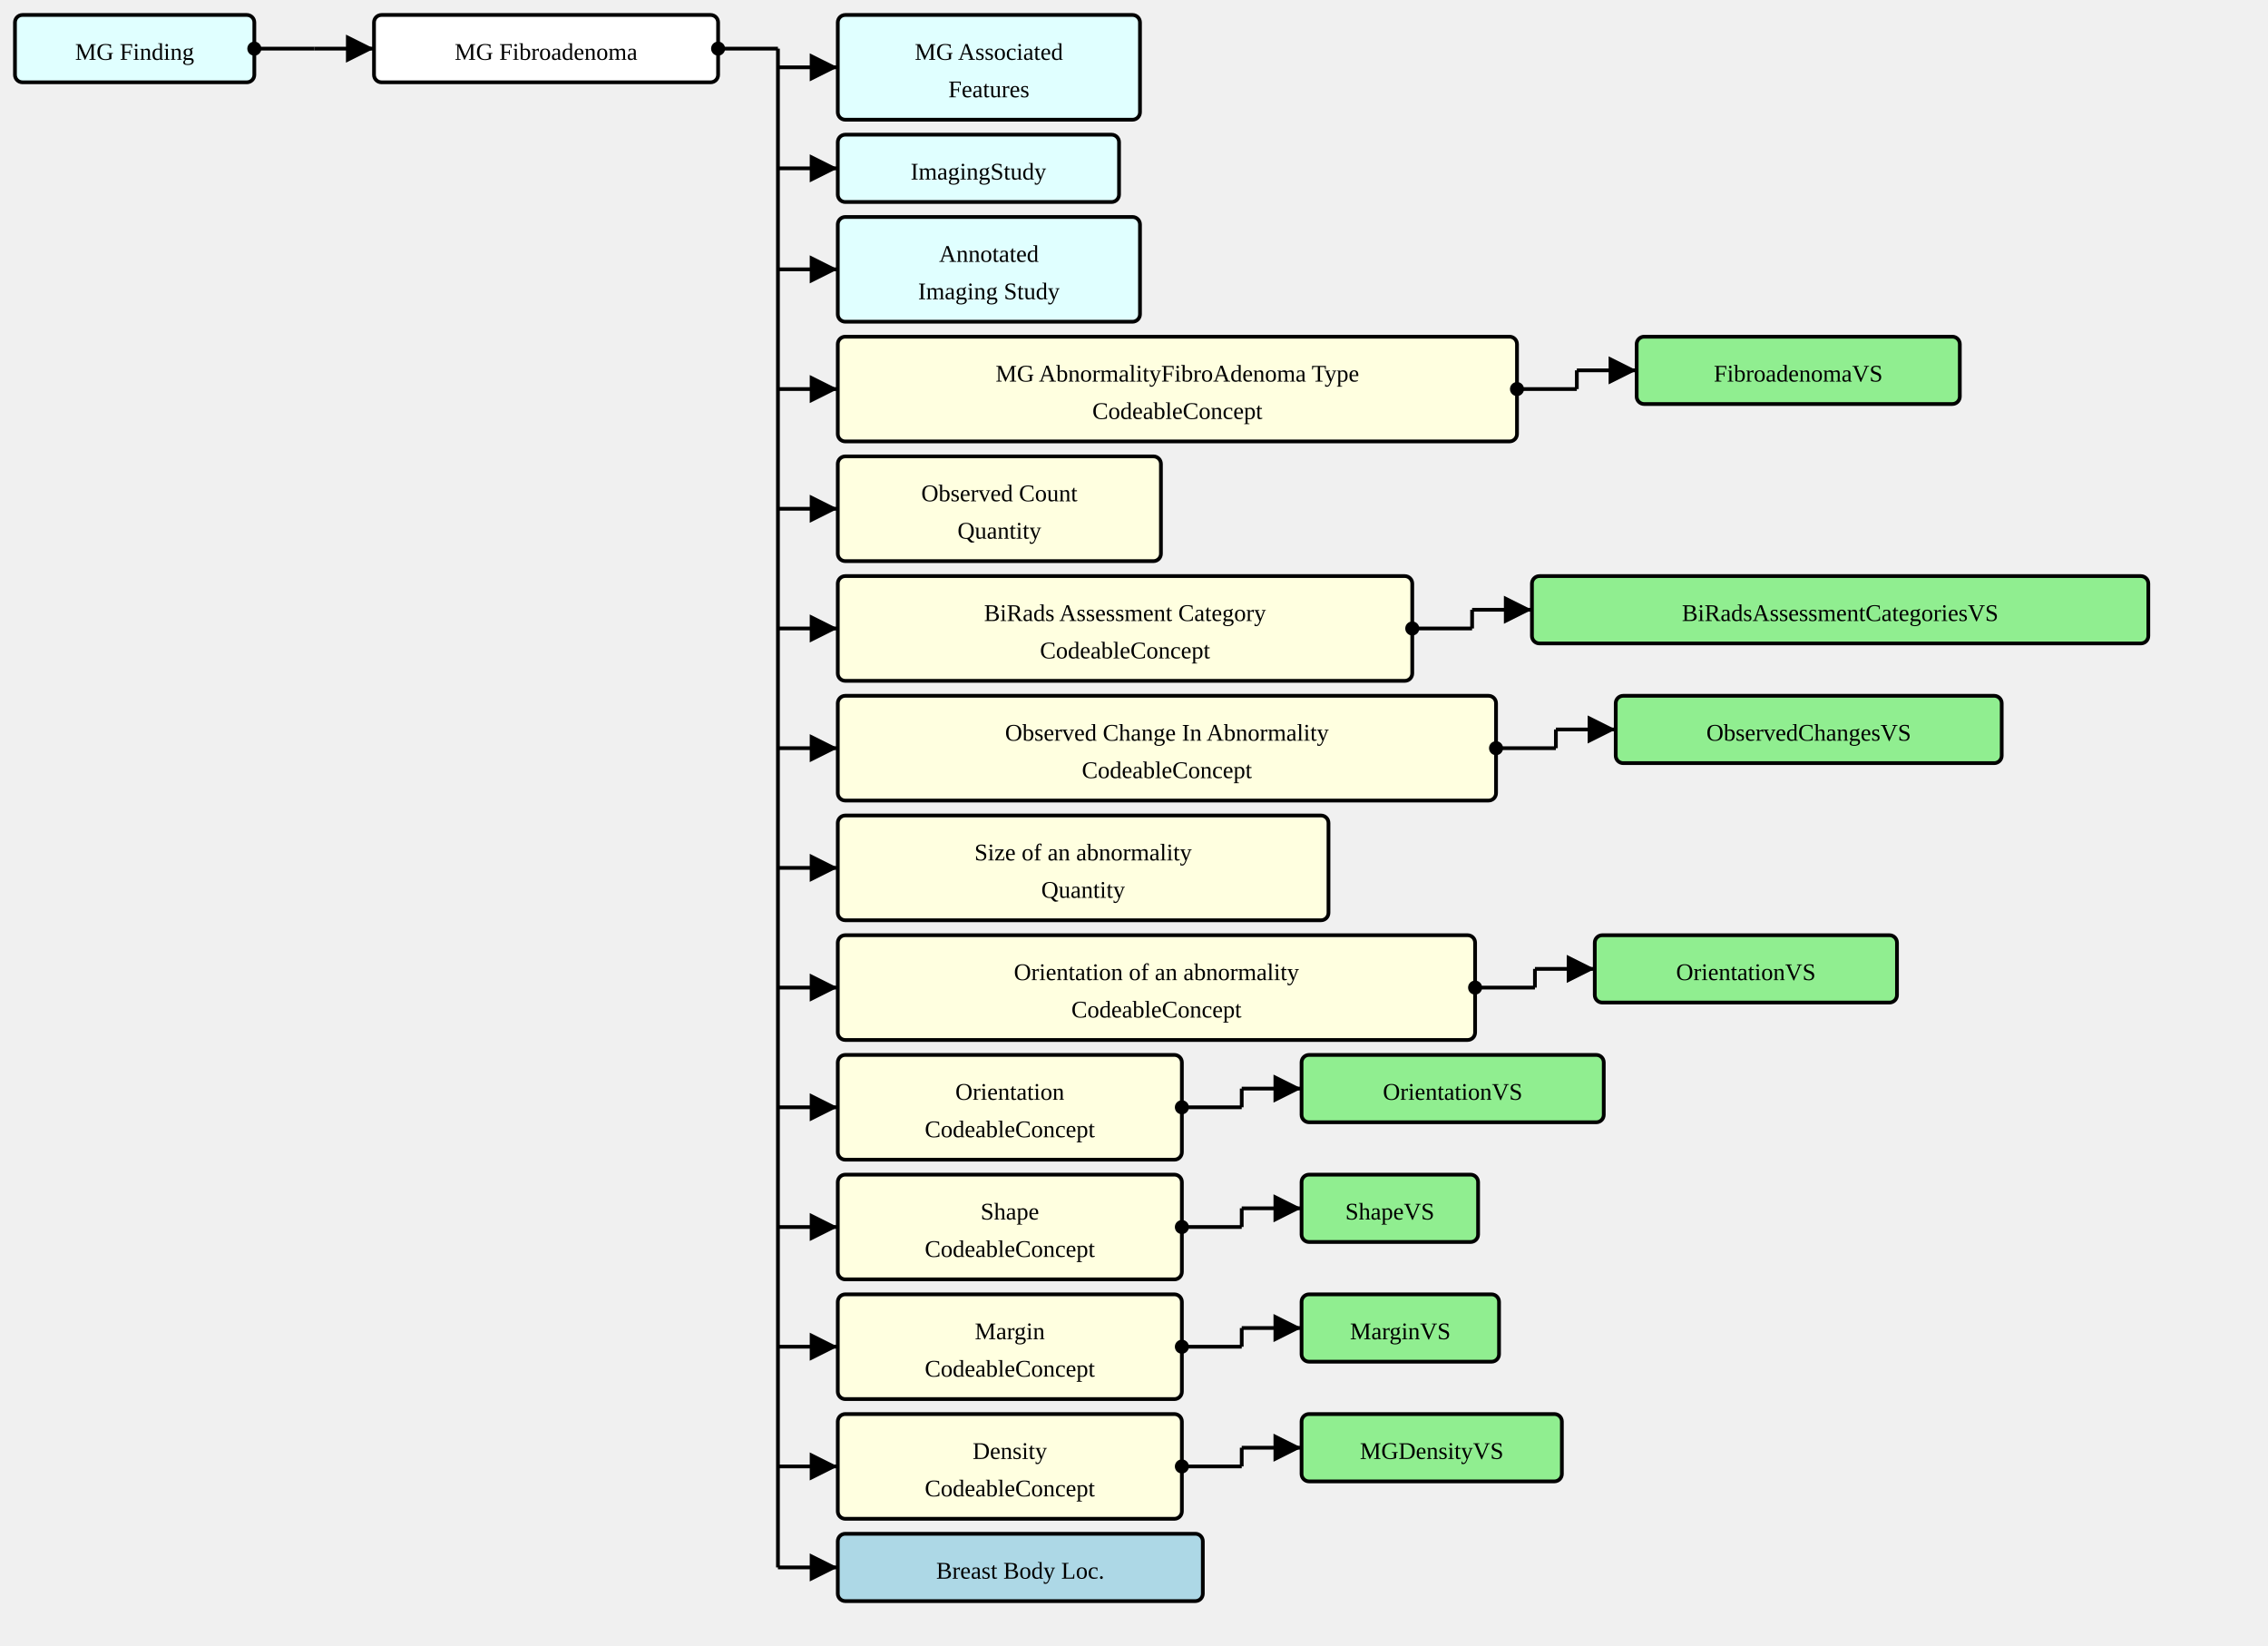
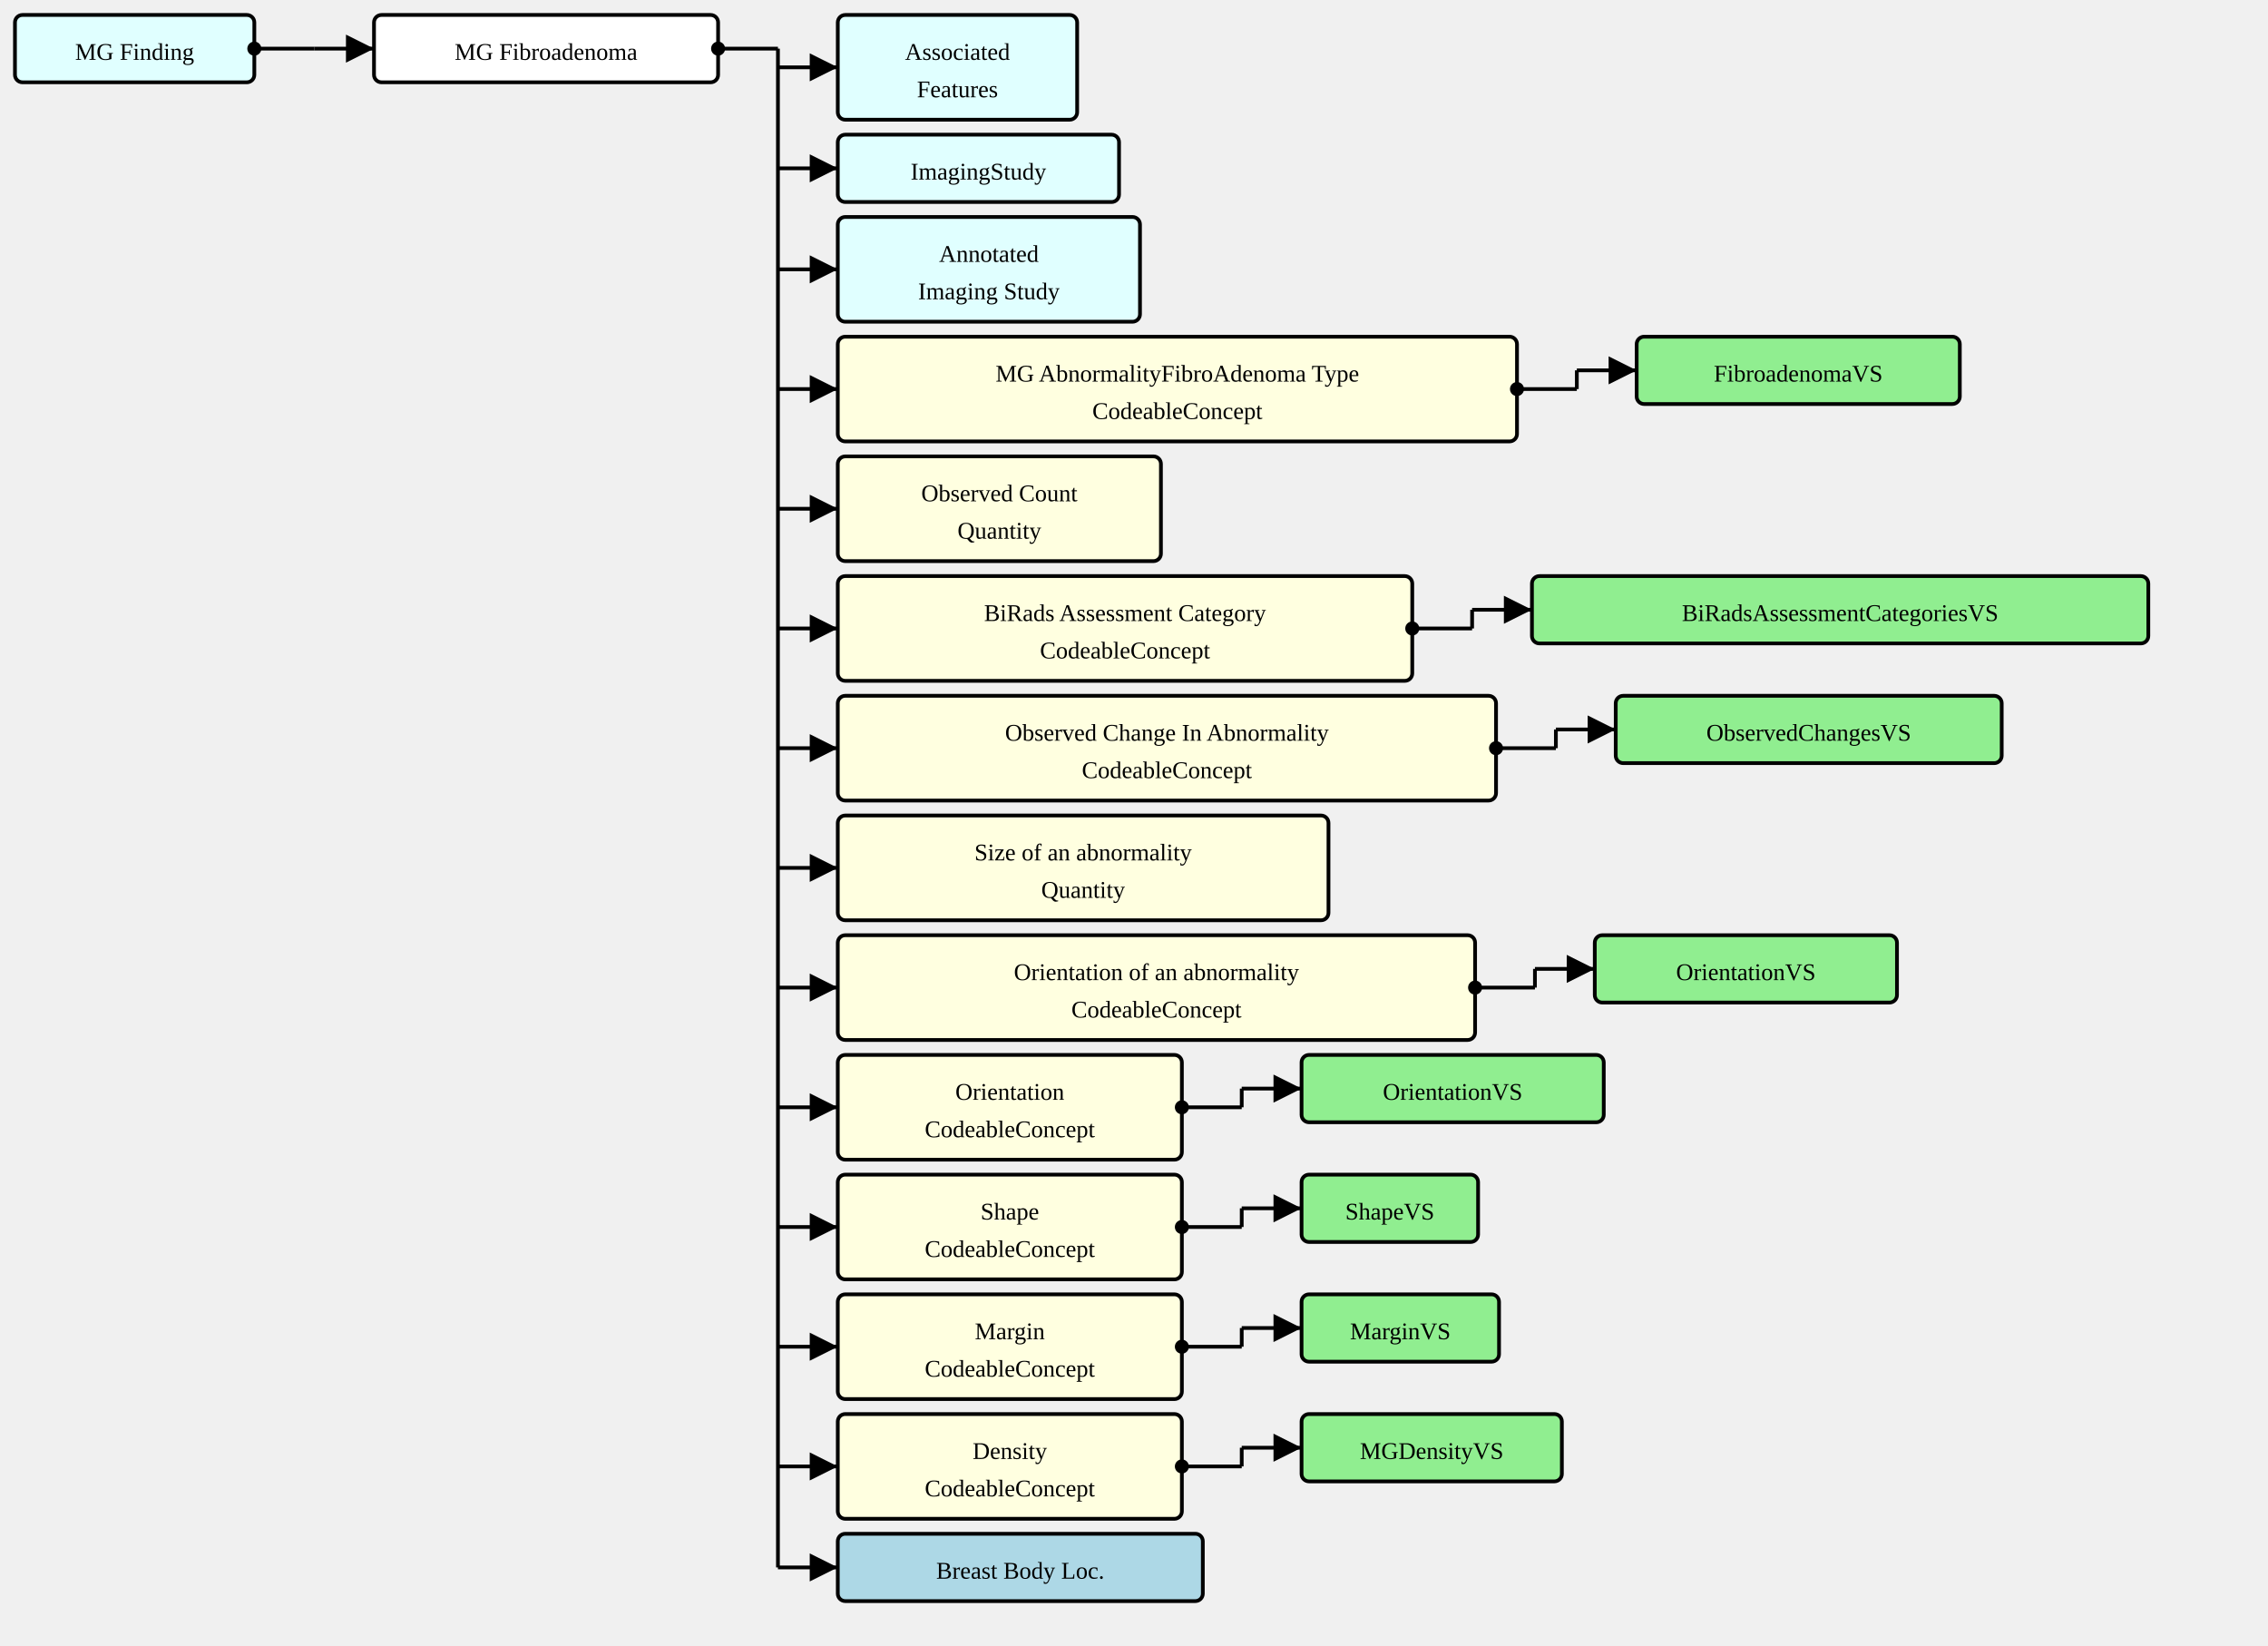
<svg xmlns="http://www.w3.org/2000/svg" version="1.1" width="1137" height="825">
  <defs>
    <marker id="arrowStart" markerWidth="3.75" markerHeight="3.75" markerUnits="px" refX="1.875" refY="1.875">
      <circle fill="Black" stroke-width="0" cx="1.875" cy="1.875" r="1.875" />
    </marker>
    <marker id="arrowEnd" markerWidth="7.5" markerHeight="7.5" markerUnits="px" refX="7.5" refY="3.75">
      <polygon fill="Black" stroke-width="0" points="0 0 7.5 3.75 0 7.5" />
    </marker>
  </defs>
  <g>
    <g transform="translate(7.5 7.5)">
      <rect fill="LightCyan" stroke="Black" stroke-width="1.875" x="0" y="0" width="120" height="33.75" rx="3.75" ry="3.75" />
      <a href="./StructureDefinition-MGFinding.html" target="_top">
        <text x="60" y="22.5" text-anchor="middle">MG Finding</text>
      </a>
    </g>
    <line stroke="Black" stroke-width="1.875" marker-end="url(#arrowEnd)" x1="157.5" y1="24.375" x2="187.5" y2="24.375" />
    <line stroke="Black" stroke-width="1.875" marker-start="url(#arrowStart)" x1="127.5" y1="24.375" x2="157.5" y2="24.375" />
    <line stroke="Black" stroke-width="1.875" x1="157.5" y1="24.375" x2="157.5" y2="24.375" />
  </g>
  <g>
    <g transform="translate(187.5 7.5)">
      <rect fill="White" stroke="Black" stroke-width="1.875" x="0" y="0" width="172.5" height="33.75" rx="3.75" ry="3.75" />
      <text x="86.25" y="22.5" text-anchor="middle">MG Fibroadenoma</text>
    </g>
    <line stroke="Black" stroke-width="1.875" marker-end="url(#arrowEnd)" x1="390" y1="33.75" x2="420" y2="33.75" />
    <line stroke="Black" stroke-width="1.875" marker-end="url(#arrowEnd)" x1="390" y1="84.375" x2="420" y2="84.375" />
    <line stroke="Black" stroke-width="1.875" marker-end="url(#arrowEnd)" x1="390" y1="135" x2="420" y2="135" />
    <line stroke="Black" stroke-width="1.875" marker-end="url(#arrowEnd)" x1="390" y1="195" x2="420" y2="195" />
    <line stroke="Black" stroke-width="1.875" marker-end="url(#arrowEnd)" x1="390" y1="255" x2="420" y2="255" />
    <line stroke="Black" stroke-width="1.875" marker-end="url(#arrowEnd)" x1="390" y1="315" x2="420" y2="315" />
    <line stroke="Black" stroke-width="1.875" marker-end="url(#arrowEnd)" x1="390" y1="375" x2="420" y2="375" />
    <line stroke="Black" stroke-width="1.875" marker-end="url(#arrowEnd)" x1="390" y1="435" x2="420" y2="435" />
    <line stroke="Black" stroke-width="1.875" marker-end="url(#arrowEnd)" x1="390" y1="495" x2="420" y2="495" />
    <line stroke="Black" stroke-width="1.875" marker-end="url(#arrowEnd)" x1="390" y1="555" x2="420" y2="555" />
    <line stroke="Black" stroke-width="1.875" marker-end="url(#arrowEnd)" x1="390" y1="615" x2="420" y2="615" />
    <line stroke="Black" stroke-width="1.875" marker-end="url(#arrowEnd)" x1="390" y1="675" x2="420" y2="675" />
    <line stroke="Black" stroke-width="1.875" marker-end="url(#arrowEnd)" x1="390" y1="735" x2="420" y2="735" />
    <line stroke="Black" stroke-width="1.875" marker-end="url(#arrowEnd)" x1="390" y1="785.625" x2="420" y2="785.625" />
    <line stroke="Black" stroke-width="1.875" marker-start="url(#arrowStart)" x1="360" y1="24.375" x2="390" y2="24.375" />
    <line stroke="Black" stroke-width="1.875" x1="390" y1="24.375" x2="390" y2="785.625" />
  </g>
  <g>
    <g transform="translate(420 7.5)">
-       <rect fill="LightCyan" stroke="Black" stroke-width="1.875" x="0" y="0" width="151.5" height="52.5" rx="3.75" ry="3.75" />
-       <a href="./StructureDefinition-MGAssociatedFeatures.html" target="_top">
-         <text x="75.75" y="22.5" text-anchor="middle">MG Associated</text>
-       </a>
-       <a href="./StructureDefinition-MGAssociatedFeatures.html" target="_top">
-         <text x="75.75" y="41.25" text-anchor="middle">Features</text>
+       <rect fill="LightCyan" stroke="Black" stroke-width="1.875" x="0" y="0" width="120" height="52.5" rx="3.75" ry="3.75" />
+       <a href="./StructureDefinition-AssociatedFeatures.html" target="_top">
+         <text x="60" y="22.5" text-anchor="middle">Associated</text>
+       </a>
+       <a href="./StructureDefinition-AssociatedFeatures.html" target="_top">
+         <text x="60" y="41.25" text-anchor="middle">Features</text>
      </a>
    </g>
  </g>
  <g>
    <g transform="translate(420 67.5)">
      <rect fill="LightCyan" stroke="Black" stroke-width="1.875" x="0" y="0" width="141" height="33.75" rx="3.75" ry="3.75" />
      <a href="./StructureDefinition-ImagingStudy.html" target="_top">
        <text x="70.5" y="22.5" text-anchor="middle">ImagingStudy</text>
      </a>
    </g>
  </g>
  <g>
    <g transform="translate(420 108.75)">
      <rect fill="LightCyan" stroke="Black" stroke-width="1.875" x="0" y="0" width="151.5" height="52.5" rx="3.75" ry="3.75" />
      <a href="./StructureDefinition-AimAnnotatedImagingStudy.html" target="_top">
        <text x="75.75" y="22.5" text-anchor="middle">Annotated</text>
      </a>
      <a href="./StructureDefinition-AimAnnotatedImagingStudy.html" target="_top">
        <text x="75.75" y="41.25" text-anchor="middle">Imaging Study</text>
      </a>
    </g>
  </g>
  <g>
    <g transform="translate(420 168.75)">
      <rect fill="LightYellow" stroke="Black" stroke-width="1.875" x="0" y="0" width="340.5" height="52.5" rx="3.75" ry="3.75" />
      <text x="170.25" y="22.5" text-anchor="middle">MG AbnormalityFibroAdenoma Type</text>
      <text x="170.25" y="41.25" text-anchor="middle">CodeableConcept</text>
    </g>
    <line stroke="Black" stroke-width="1.875" marker-end="url(#arrowEnd)" x1="790.5" y1="185.625" x2="820.5" y2="185.625" />
    <line stroke="Black" stroke-width="1.875" marker-start="url(#arrowStart)" x1="760.5" y1="195" x2="790.5" y2="195" />
    <line stroke="Black" stroke-width="1.875" x1="790.5" y1="185.625" x2="790.5" y2="195" />
  </g>
  <g>
    <g transform="translate(820.4999 168.75)">
      <rect fill="LightGreen" stroke="Black" stroke-width="1.875" x="0" y="0" width="162" height="33.75" rx="3.75" ry="3.75" />
      <a href="./ValueSet-FibroadenomaVS.html" target="_top">
        <text x="81" y="22.5" text-anchor="middle">FibroadenomaVS</text>
      </a>
    </g>
  </g>
  <g>
    <g transform="translate(420 228.75)">
      <rect fill="LightYellow" stroke="Black" stroke-width="1.875" x="0" y="0" width="162" height="52.5" rx="3.75" ry="3.75" />
      <text x="81" y="22.5" text-anchor="middle">Observed Count</text>
      <text x="81" y="41.25" text-anchor="middle">Quantity</text>
    </g>
  </g>
  <g>
    <g transform="translate(420 288.75)">
      <rect fill="LightYellow" stroke="Black" stroke-width="1.875" x="0" y="0" width="288" height="52.5" rx="3.75" ry="3.75" />
      <text x="144" y="22.5" text-anchor="middle">BiRads Assessment Category</text>
      <text x="144" y="41.25" text-anchor="middle">CodeableConcept</text>
    </g>
    <line stroke="Black" stroke-width="1.875" marker-end="url(#arrowEnd)" x1="738" y1="305.625" x2="768" y2="305.625" />
    <line stroke="Black" stroke-width="1.875" marker-start="url(#arrowStart)" x1="708" y1="315" x2="738" y2="315" />
    <line stroke="Black" stroke-width="1.875" x1="738" y1="305.625" x2="738" y2="315" />
  </g>
  <g>
    <g transform="translate(767.9999 288.75)">
      <rect fill="LightGreen" stroke="Black" stroke-width="1.875" x="0" y="0" width="309" height="33.75" rx="3.75" ry="3.75" />
      <a href="./ValueSet-BiRadsAssessmentCategoriesVS.html" target="_top">
        <text x="154.5" y="22.5" text-anchor="middle">BiRadsAssessmentCategoriesVS</text>
      </a>
    </g>
  </g>
  <g>
    <g transform="translate(420 348.75)">
      <rect fill="LightYellow" stroke="Black" stroke-width="1.875" x="0" y="0" width="330" height="52.5" rx="3.75" ry="3.75" />
      <text x="165" y="22.5" text-anchor="middle">Observed Change In Abnormality</text>
      <text x="165" y="41.25" text-anchor="middle">CodeableConcept</text>
    </g>
    <line stroke="Black" stroke-width="1.875" marker-end="url(#arrowEnd)" x1="780" y1="365.625" x2="810" y2="365.625" />
    <line stroke="Black" stroke-width="1.875" marker-start="url(#arrowStart)" x1="750" y1="375" x2="780" y2="375" />
    <line stroke="Black" stroke-width="1.875" x1="780" y1="365.625" x2="780" y2="375" />
  </g>
  <g>
    <g transform="translate(810 348.75)">
      <rect fill="LightGreen" stroke="Black" stroke-width="1.875" x="0" y="0" width="193.5" height="33.75" rx="3.75" ry="3.75" />
      <a href="./ValueSet-ObservedChangesVS.html" target="_top">
        <text x="96.75" y="22.5" text-anchor="middle">ObservedChangesVS</text>
      </a>
    </g>
  </g>
  <g>
    <g transform="translate(420 408.75)">
      <rect fill="LightYellow" stroke="Black" stroke-width="1.875" x="0" y="0" width="246" height="52.5" rx="3.75" ry="3.75" />
      <text x="123" y="22.5" text-anchor="middle">Size of an abnormality</text>
      <text x="123" y="41.25" text-anchor="middle">Quantity</text>
    </g>
  </g>
  <g>
    <g transform="translate(420 468.75)">
      <rect fill="LightYellow" stroke="Black" stroke-width="1.875" x="0" y="0" width="319.5" height="52.5" rx="3.75" ry="3.75" />
      <text x="159.75" y="22.5" text-anchor="middle">Orientation of an abnormality</text>
      <text x="159.75" y="41.25" text-anchor="middle">CodeableConcept</text>
    </g>
    <line stroke="Black" stroke-width="1.875" marker-end="url(#arrowEnd)" x1="769.5" y1="485.625" x2="799.5" y2="485.625" />
    <line stroke="Black" stroke-width="1.875" marker-start="url(#arrowStart)" x1="739.5" y1="495" x2="769.5" y2="495" />
    <line stroke="Black" stroke-width="1.875" x1="769.5" y1="485.625" x2="769.5" y2="495" />
  </g>
  <g>
    <g transform="translate(799.5 468.75)">
      <rect fill="LightGreen" stroke="Black" stroke-width="1.875" x="0" y="0" width="151.5" height="33.75" rx="3.75" ry="3.75" />
      <a href="./ValueSet-OrientationVS.html" target="_top">
        <text x="75.75" y="22.5" text-anchor="middle">OrientationVS</text>
      </a>
    </g>
  </g>
  <g>
    <g transform="translate(420 528.75)">
      <rect fill="LightYellow" stroke="Black" stroke-width="1.875" x="0" y="0" width="172.5" height="52.5" rx="3.75" ry="3.75" />
      <text x="86.25" y="22.5" text-anchor="middle">Orientation</text>
      <text x="86.25" y="41.25" text-anchor="middle">CodeableConcept</text>
    </g>
    <line stroke="Black" stroke-width="1.875" marker-end="url(#arrowEnd)" x1="622.5" y1="545.625" x2="652.5" y2="545.625" />
    <line stroke="Black" stroke-width="1.875" marker-start="url(#arrowStart)" x1="592.5" y1="555" x2="622.5" y2="555" />
    <line stroke="Black" stroke-width="1.875" x1="622.5" y1="545.625" x2="622.5" y2="555" />
  </g>
  <g>
    <g transform="translate(652.5 528.75)">
      <rect fill="LightGreen" stroke="Black" stroke-width="1.875" x="0" y="0" width="151.5" height="33.75" rx="3.75" ry="3.75" />
      <a href="./ValueSet-OrientationVS.html" target="_top">
        <text x="75.75" y="22.5" text-anchor="middle">OrientationVS</text>
      </a>
    </g>
  </g>
  <g>
    <g transform="translate(420 588.75)">
      <rect fill="LightYellow" stroke="Black" stroke-width="1.875" x="0" y="0" width="172.5" height="52.5" rx="3.75" ry="3.75" />
      <text x="86.25" y="22.5" text-anchor="middle">Shape</text>
      <text x="86.25" y="41.25" text-anchor="middle">CodeableConcept</text>
    </g>
    <line stroke="Black" stroke-width="1.875" marker-end="url(#arrowEnd)" x1="622.5" y1="605.625" x2="652.5" y2="605.625" />
    <line stroke="Black" stroke-width="1.875" marker-start="url(#arrowStart)" x1="592.5" y1="615" x2="622.5" y2="615" />
    <line stroke="Black" stroke-width="1.875" x1="622.5" y1="605.625" x2="622.5" y2="615" />
  </g>
  <g>
    <g transform="translate(652.5 588.75)">
      <rect fill="LightGreen" stroke="Black" stroke-width="1.875" x="0" y="0" width="88.5" height="33.75" rx="3.75" ry="3.75" />
      <a href="./ValueSet-ShapeVS.html" target="_top">
        <text x="44.25" y="22.5" text-anchor="middle">ShapeVS</text>
      </a>
    </g>
  </g>
  <g>
    <g transform="translate(420 648.75)">
      <rect fill="LightYellow" stroke="Black" stroke-width="1.875" x="0" y="0" width="172.5" height="52.5" rx="3.75" ry="3.75" />
      <text x="86.25" y="22.5" text-anchor="middle">Margin</text>
      <text x="86.25" y="41.25" text-anchor="middle">CodeableConcept</text>
    </g>
    <line stroke="Black" stroke-width="1.875" marker-end="url(#arrowEnd)" x1="622.5" y1="665.625" x2="652.5" y2="665.625" />
    <line stroke="Black" stroke-width="1.875" marker-start="url(#arrowStart)" x1="592.5" y1="675" x2="622.5" y2="675" />
    <line stroke="Black" stroke-width="1.875" x1="622.5" y1="665.625" x2="622.5" y2="675" />
  </g>
  <g>
    <g transform="translate(652.5 648.75)">
      <rect fill="LightGreen" stroke="Black" stroke-width="1.875" x="0" y="0" width="99" height="33.75" rx="3.75" ry="3.75" />
      <a href="./ValueSet-MarginVS.html" target="_top">
        <text x="49.5" y="22.5" text-anchor="middle">MarginVS</text>
      </a>
    </g>
  </g>
  <g>
    <g transform="translate(420 708.75)">
      <rect fill="LightYellow" stroke="Black" stroke-width="1.875" x="0" y="0" width="172.5" height="52.5" rx="3.75" ry="3.75" />
      <text x="86.25" y="22.5" text-anchor="middle">Density</text>
      <text x="86.25" y="41.25" text-anchor="middle">CodeableConcept</text>
    </g>
    <line stroke="Black" stroke-width="1.875" marker-end="url(#arrowEnd)" x1="622.5" y1="725.625" x2="652.5" y2="725.625" />
    <line stroke="Black" stroke-width="1.875" marker-start="url(#arrowStart)" x1="592.5" y1="735" x2="622.5" y2="735" />
    <line stroke="Black" stroke-width="1.875" x1="622.5" y1="725.625" x2="622.5" y2="735" />
  </g>
  <g>
    <g transform="translate(652.5 708.75)">
      <rect fill="LightGreen" stroke="Black" stroke-width="1.875" x="0" y="0" width="130.5" height="33.75" rx="3.75" ry="3.75" />
      <a href="./ValueSet-MGDensityVS.html" target="_top">
        <text x="65.25" y="22.5" text-anchor="middle">MGDensityVS</text>
      </a>
    </g>
  </g>
  <g>
    <g transform="translate(420 768.75)">
      <rect fill="LightBlue" stroke="Black" stroke-width="1.875" x="0" y="0" width="183" height="33.75" rx="3.75" ry="3.75" />
      <a href="./StructureDefinition-BreastBodyLocationExtension.html" target="_top">
        <text x="91.5" y="22.5" text-anchor="middle">Breast Body Loc.</text>
      </a>
    </g>
  </g>
</svg>
